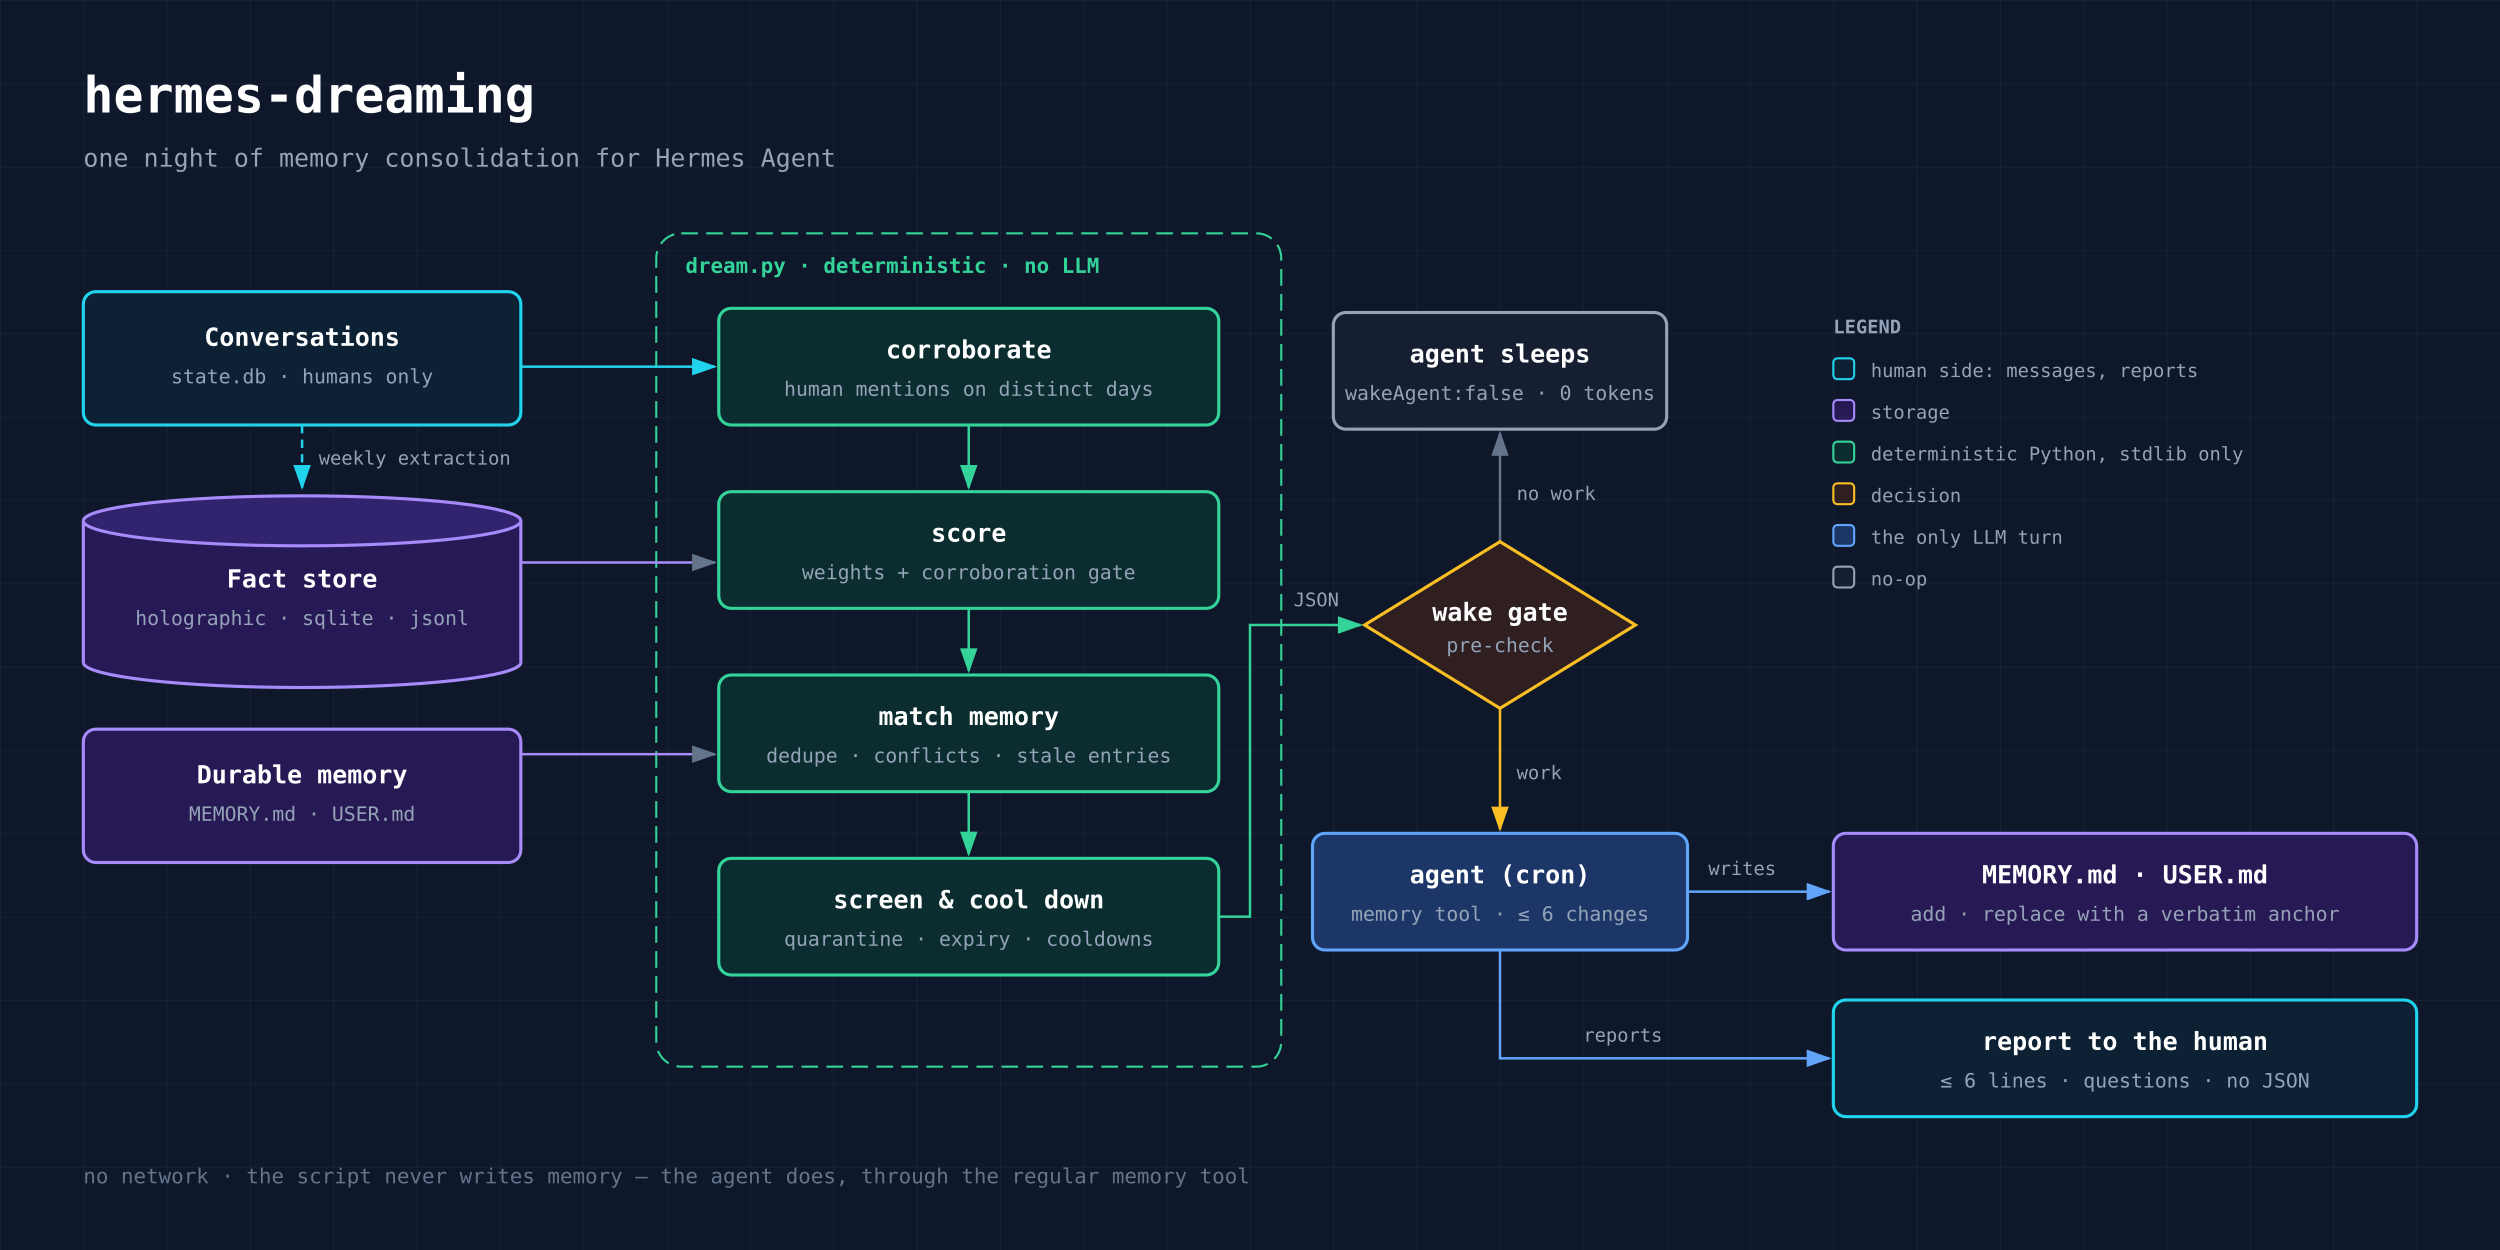
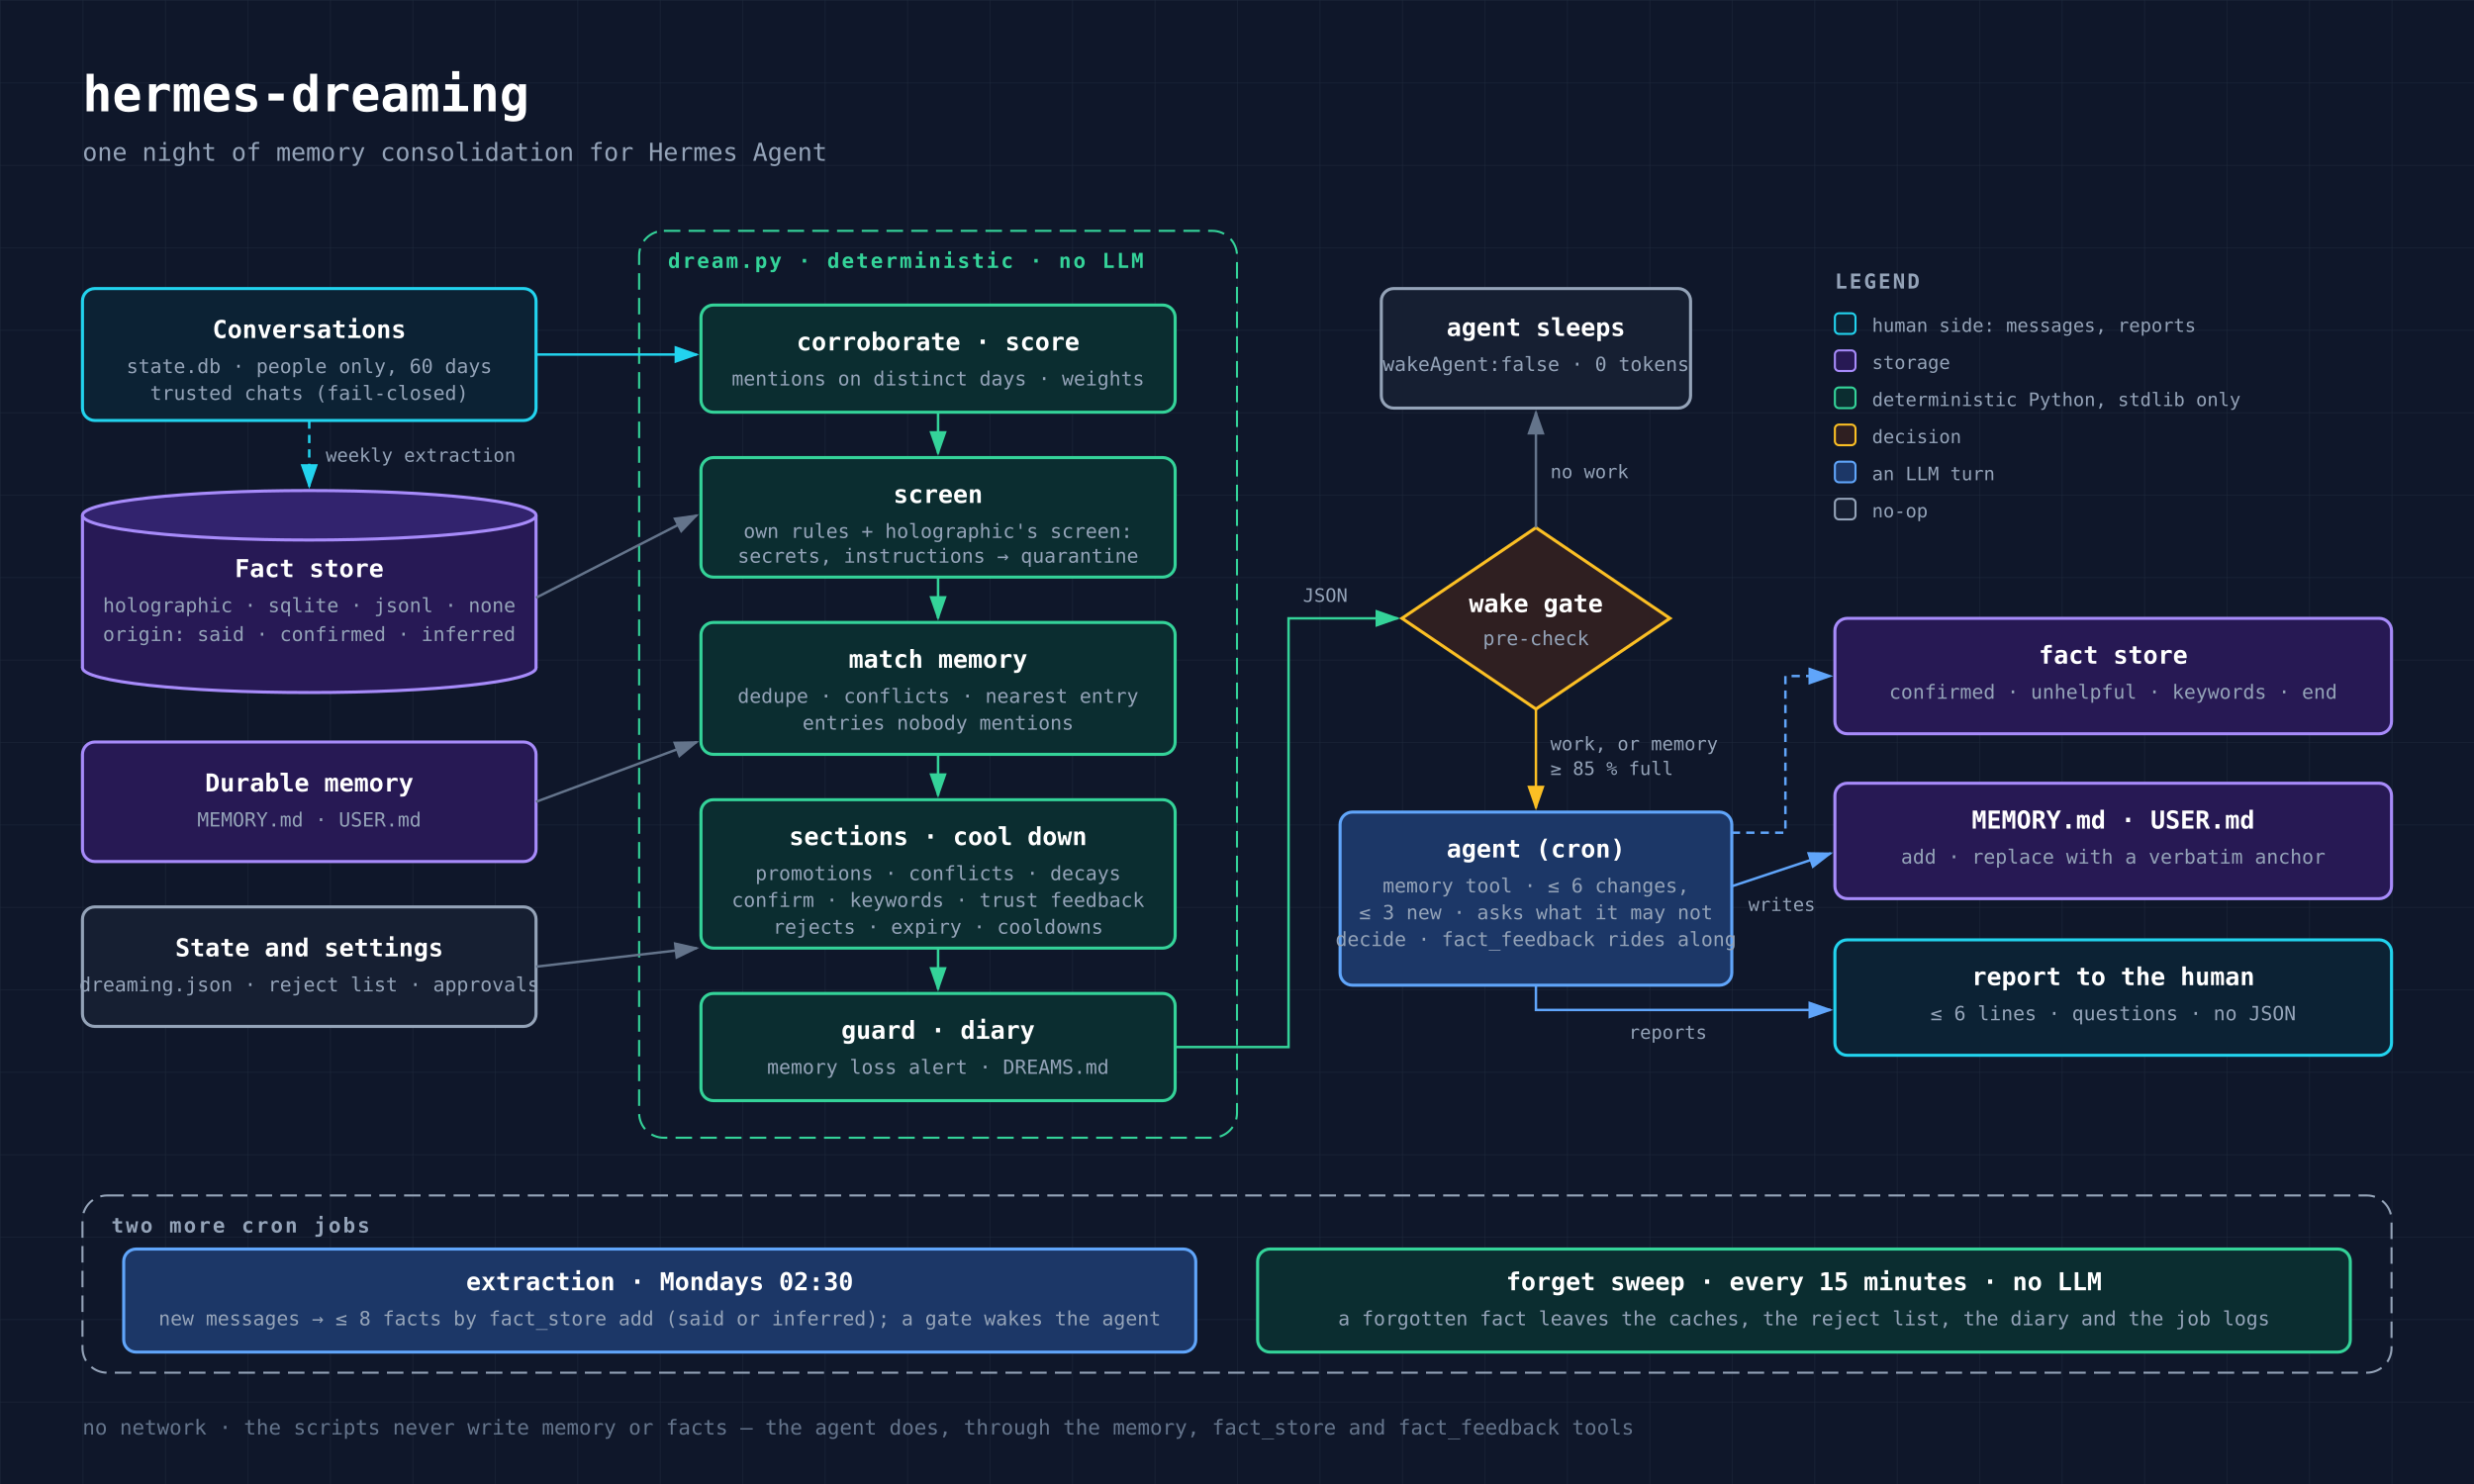
- <svg xmlns="http://www.w3.org/2000/svg" viewBox="0 0 1200 600">
+ <svg xmlns="http://www.w3.org/2000/svg" viewBox="0 0 1200 720">
  <style>
    text { font-family: 'JetBrains Mono', 'Cascadia Code', 'Consolas', monospace; }
+     .title { fill: #ffffff; font-size: 24px; font-weight: 700; }
+     .subtitle { fill: #94a3b8; font-size: 12px; }
    .name { fill: #ffffff; font-size: 12px; font-weight: 600; }
-     .sub { fill: #94a3b8; font-size: 9.5px; font-weight: 400; }
+     .sub { fill: #94a3b8; font-size: 9.5px; }
    .tiny { fill: #94a3b8; font-size: 9px; }
+     .lane { font-size: 10px; font-weight: 600; letter-spacing: 1px; }
+     .foot { fill: #64748b; font-size: 10px; }
  </style>
  <defs>
    <pattern id="grid" width="40" height="40" patternUnits="userSpaceOnUse">
      <path d="M 40 0 L 0 0 0 40" fill="none" stroke="#1e293b" stroke-width="0.5" />
    </pattern>
-     <marker id="arrow" markerWidth="10" markerHeight="7" refX="9" refY="3.5" orient="auto">
+     <marker id="a-slate" markerWidth="10" markerHeight="7" refX="9" refY="3.5" orient="auto">
      <polygon points="0 0, 10 3.5, 0 7" fill="#64748b" />
    </marker>
-     <marker id="arrow-cyan" markerWidth="10" markerHeight="7" refX="9" refY="3.5" orient="auto">
+     <marker id="a-cyan" markerWidth="10" markerHeight="7" refX="9" refY="3.5" orient="auto">
      <polygon points="0 0, 10 3.5, 0 7" fill="#22d3ee" />
    </marker>
-     <marker id="arrow-emerald" markerWidth="10" markerHeight="7" refX="9" refY="3.5" orient="auto">
+     <marker id="a-green" markerWidth="10" markerHeight="7" refX="9" refY="3.5" orient="auto">
      <polygon points="0 0, 10 3.5, 0 7" fill="#34d399" />
    </marker>
-     <marker id="arrow-blue" markerWidth="10" markerHeight="7" refX="9" refY="3.5" orient="auto">
+     <marker id="a-blue" markerWidth="10" markerHeight="7" refX="9" refY="3.5" orient="auto">
      <polygon points="0 0, 10 3.5, 0 7" fill="#60a5fa" />
    </marker>
-     <marker id="arrow-amber" markerWidth="10" markerHeight="7" refX="9" refY="3.5" orient="auto">
+     <marker id="a-amber" markerWidth="10" markerHeight="7" refX="9" refY="3.5" orient="auto">
      <polygon points="0 0, 10 3.5, 0 7" fill="#fbbf24" />
    </marker>
  </defs>
-   <rect width="1200" height="600" fill="#0f172a" />
-   <rect width="1200" height="600" fill="url(#grid)" />
-   <rect x="315" y="112" width="300" height="400" rx="12" fill="none" stroke="#34d399" stroke-width="1" stroke-dasharray="8,4" />
-   <text x="329" y="131" fill="#34d399" font-size="10" font-weight="600">dream.py · deterministic · no LLM</text>
-   <line x1="145" y1="204" x2="145" y2="234" stroke="#22d3ee" stroke-width="1.2" stroke-dasharray="4,3" marker-end="url(#arrow-cyan)" />
-   <text x="153" y="223" class="tiny">weekly extraction</text>
-   <line x1="250" y1="176" x2="343" y2="176" stroke="#22d3ee" stroke-width="1.2" marker-end="url(#arrow-cyan)" />
-   <line x1="250" y1="270" x2="343" y2="270" stroke="#a78bfa" stroke-width="1.2" marker-end="url(#arrow)" />
-   <line x1="250" y1="362" x2="343" y2="362" stroke="#a78bfa" stroke-width="1.2" marker-end="url(#arrow)" />
-   <line x1="465" y1="204" x2="465" y2="234" stroke="#34d399" stroke-width="1.2" marker-end="url(#arrow-emerald)" />
-   <line x1="465" y1="292" x2="465" y2="322" stroke="#34d399" stroke-width="1.2" marker-end="url(#arrow-emerald)" />
-   <line x1="465" y1="380" x2="465" y2="410" stroke="#34d399" stroke-width="1.2" marker-end="url(#arrow-emerald)" />
-   <path d="M 585 440 L 600 440 L 600 300 L 653 300" fill="none" stroke="#34d399" stroke-width="1.2" marker-end="url(#arrow-emerald)" />
-   <text x="621" y="291" class="tiny">JSON</text>
-   <line x1="720" y1="260" x2="720" y2="208" stroke="#64748b" stroke-width="1.2" marker-end="url(#arrow)" />
-   <text x="728" y="240" class="tiny">no work</text>
-   <line x1="720" y1="340" x2="720" y2="398" stroke="#fbbf24" stroke-width="1.2" marker-end="url(#arrow-amber)" />
-   <text x="728" y="374" class="tiny">work</text>
-   <line x1="810" y1="428" x2="878" y2="428" stroke="#60a5fa" stroke-width="1.2" marker-end="url(#arrow-blue)" />
-   <text x="820" y="420" class="tiny">writes</text>
-   <path d="M 720 456 L 720 508 L 878 508" fill="none" stroke="#60a5fa" stroke-width="1.2" marker-end="url(#arrow-blue)" />
-   <text x="760" y="500" class="tiny">reports</text>
-   <rect x="40" y="140" width="210" height="64" rx="6" fill="#0f172a" />
-   <rect x="40" y="140" width="210" height="64" rx="6" fill="rgba(8,51,68,0.4)" stroke="#22d3ee" stroke-width="1.5" />
-   <text x="145" y="166" class="name" text-anchor="middle">Conversations</text>
-   <text x="145" y="184" class="sub" text-anchor="middle">state.db · humans only</text>
-   <g transform="translate(40, 238)">
-     <ellipse cx="105" cy="80" rx="105" ry="12" fill="#271955" stroke="#a78bfa" stroke-width="1.5" />
-     <rect x="0" y="12" width="210" height="68" fill="#271955" />
-     <line x1="0" y1="12" x2="0" y2="80" stroke="#a78bfa" stroke-width="1.5" />
-     <line x1="210" y1="12" x2="210" y2="80" stroke="#a78bfa" stroke-width="1.5" />
-     <ellipse cx="105" cy="12" rx="105" ry="12" fill="#32236e" stroke="#a78bfa" stroke-width="1.5" />
-     <text x="105" y="44" class="name" text-anchor="middle">Fact store</text>
-     <text x="105" y="62" class="sub" text-anchor="middle">holographic · sqlite · jsonl</text>
+   <rect width="100%" height="100%" fill="#0f172a" />
+   <rect width="100%" height="100%" fill="url(#grid)" />
+   <text x="40" y="54" class="title">hermes-dreaming</text>
+   <text x="40" y="78" class="subtitle">one night of memory consolidation for Hermes Agent</text>
+   <rect x="310" y="112" width="290" height="440" rx="12" fill="none" stroke="#34d399" stroke-width="1" stroke-dasharray="8,4" />
+   <text x="324" y="130" class="lane" fill="#34d399">dream.py · deterministic · no LLM</text>
+   <rect x="40" y="140" width="220" height="64" rx="6" fill="#0f172a" />
+   <rect x="40" y="140" width="220" height="64" rx="6" fill="rgba(8,51,68,0.4)" stroke="#22d3ee" stroke-width="1.5" />
+   <text x="150" y="164" class="name" text-anchor="middle">Conversations</text>
+   <text x="150" y="181" class="sub" text-anchor="middle">state.db · people only, 60 days</text>
+   <text x="150" y="194" class="sub" text-anchor="middle">trusted chats (fail-closed)</text>
+   <g transform="translate(40, 240)">
+     <rect x="0" y="10" width="220" height="74" fill="#271955" />
+     <ellipse cx="110" cy="84" rx="110" ry="12" fill="#271955" stroke="#a78bfa" stroke-width="1.5" />
+     <rect x="0" y="10" width="220" height="74" fill="#271955" />
+     <line x1="0" y1="10" x2="0" y2="84" stroke="#a78bfa" stroke-width="1.5" />
+     <line x1="220" y1="10" x2="220" y2="84" stroke="#a78bfa" stroke-width="1.5" />
+     <ellipse cx="110" cy="10" rx="110" ry="12" fill="#32236e" stroke="#a78bfa" stroke-width="1.5" />
+     <text x="110" y="40" class="name" text-anchor="middle">Fact store</text>
+     <text x="110" y="57" class="sub" text-anchor="middle">holographic · sqlite · jsonl · none</text>
+     <text x="110" y="71" class="sub" text-anchor="middle">origin: said · confirmed · inferred</text>
  </g>
-   <rect x="40" y="350" width="210" height="64" rx="6" fill="#0f172a" />
-   <rect x="40" y="350" width="210" height="64" rx="6" fill="rgba(76,29,149,0.4)" stroke="#a78bfa" stroke-width="1.5" />
-   <text x="145" y="376" class="name" text-anchor="middle">Durable memory</text>
-   <text x="145" y="394" class="sub" text-anchor="middle">MEMORY.md · USER.md</text>
-   <rect x="345" y="148" width="240" height="56" rx="6" fill="#0f172a" />
-   <rect x="345" y="148" width="240" height="56" rx="6" fill="rgba(6,78,59,0.4)" stroke="#34d399" stroke-width="1.5" />
-   <text x="465" y="172" class="name" text-anchor="middle">corroborate</text>
-   <text x="465" y="190" class="sub" text-anchor="middle">human mentions on distinct days</text>
-   <rect x="345" y="236" width="240" height="56" rx="6" fill="#0f172a" />
-   <rect x="345" y="236" width="240" height="56" rx="6" fill="rgba(6,78,59,0.4)" stroke="#34d399" stroke-width="1.5" />
-   <text x="465" y="260" class="name" text-anchor="middle">score</text>
-   <text x="465" y="278" class="sub" text-anchor="middle">weights + corroboration gate</text>
-   <rect x="345" y="324" width="240" height="56" rx="6" fill="#0f172a" />
-   <rect x="345" y="324" width="240" height="56" rx="6" fill="rgba(6,78,59,0.4)" stroke="#34d399" stroke-width="1.5" />
-   <text x="465" y="348" class="name" text-anchor="middle">match memory</text>
-   <text x="465" y="366" class="sub" text-anchor="middle">dedupe · conflicts · stale entries</text>
-   <rect x="345" y="412" width="240" height="56" rx="6" fill="#0f172a" />
-   <rect x="345" y="412" width="240" height="56" rx="6" fill="rgba(6,78,59,0.4)" stroke="#34d399" stroke-width="1.5" />
-   <text x="465" y="436" class="name" text-anchor="middle">screen &amp; cool down</text>
-   <text x="465" y="454" class="sub" text-anchor="middle">quarantine · expiry · cooldowns</text>
-   <g transform="translate(720, 300)">
-     <polygon points="0,-40 65,0 0,40 -65,0" fill="#0f172a" />
-     <polygon points="0,-40 65,0 0,40 -65,0" fill="rgba(120,53,15,0.3)" stroke="#fbbf24" stroke-width="1.5" />
-     <text y="-2" class="name" text-anchor="middle">wake gate</text>
+   <rect x="40" y="360" width="220" height="58" rx="6" fill="#0f172a" />
+   <rect x="40" y="360" width="220" height="58" rx="6" fill="rgba(76,29,149,0.4)" stroke="#a78bfa" stroke-width="1.5" />
+   <text x="150" y="384" class="name" text-anchor="middle">Durable memory</text>
+   <text x="150" y="401" class="sub" text-anchor="middle">MEMORY.md · USER.md</text>
+   <rect x="40" y="440" width="220" height="58" rx="6" fill="#0f172a" />
+   <rect x="40" y="440" width="220" height="58" rx="6" fill="rgba(30,41,59,0.5)" stroke="#94a3b8" stroke-width="1.5" />
+   <text x="150" y="464" class="name" text-anchor="middle">State and settings</text>
+   <text x="150" y="481" class="sub" text-anchor="middle">dreaming.json · reject list · approvals</text>
+   <line x1="260" y1="172" x2="338" y2="172" stroke="#22d3ee" stroke-width="1.2" marker-end="url(#a-cyan)" />
+   <line x1="260" y1="290" x2="338" y2="250" stroke="#64748b" stroke-width="1.2" marker-end="url(#a-slate)" />
+   <line x1="260" y1="389" x2="338" y2="360" stroke="#64748b" stroke-width="1.2" marker-end="url(#a-slate)" />
+   <line x1="260" y1="469" x2="338" y2="460" stroke="#64748b" stroke-width="1.2" marker-end="url(#a-slate)" />
+   <line x1="150" y1="204" x2="150" y2="236" stroke="#22d3ee" stroke-width="1.2" stroke-dasharray="4,3" marker-end="url(#a-cyan)" />
+   <text x="158" y="224" class="tiny">weekly extraction</text>
+   <rect x="340" y="148" width="230" height="52" rx="6" fill="#0f172a" />
+   <rect x="340" y="148" width="230" height="52" rx="6" fill="rgba(6,78,59,0.4)" stroke="#34d399" stroke-width="1.5" />
+   <text x="455" y="170" class="name" text-anchor="middle">corroborate · score</text>
+   <text x="455" y="187" class="sub" text-anchor="middle">mentions on distinct days · weights</text>
+   <rect x="340" y="222" width="230" height="58" rx="6" fill="#0f172a" />
+   <rect x="340" y="222" width="230" height="58" rx="6" fill="rgba(6,78,59,0.4)" stroke="#34d399" stroke-width="1.5" />
+   <text x="455" y="244" class="name" text-anchor="middle">screen</text>
+   <text x="455" y="261" class="sub" text-anchor="middle">own rules + holographic's screen:</text>
+   <text x="455" y="273" class="sub" text-anchor="middle">secrets, instructions → quarantine</text>
+   <rect x="340" y="302" width="230" height="64" rx="6" fill="#0f172a" />
+   <rect x="340" y="302" width="230" height="64" rx="6" fill="rgba(6,78,59,0.4)" stroke="#34d399" stroke-width="1.5" />
+   <text x="455" y="324" class="name" text-anchor="middle">match memory</text>
+   <text x="455" y="341" class="sub" text-anchor="middle">dedupe · conflicts · nearest entry</text>
+   <text x="455" y="354" class="sub" text-anchor="middle">entries nobody mentions</text>
+   <rect x="340" y="388" width="230" height="72" rx="6" fill="#0f172a" />
+   <rect x="340" y="388" width="230" height="72" rx="6" fill="rgba(6,78,59,0.4)" stroke="#34d399" stroke-width="1.5" />
+   <text x="455" y="410" class="name" text-anchor="middle">sections · cool down</text>
+   <text x="455" y="427" class="sub" text-anchor="middle">promotions · conflicts · decays</text>
+   <text x="455" y="440" class="sub" text-anchor="middle">confirm · keywords · trust feedback</text>
+   <text x="455" y="453" class="sub" text-anchor="middle">rejects · expiry · cooldowns</text>
+   <rect x="340" y="482" width="230" height="52" rx="6" fill="#0f172a" />
+   <rect x="340" y="482" width="230" height="52" rx="6" fill="rgba(6,78,59,0.4)" stroke="#34d399" stroke-width="1.5" />
+   <text x="455" y="504" class="name" text-anchor="middle">guard · diary</text>
+   <text x="455" y="521" class="sub" text-anchor="middle">memory loss alert · DREAMS.md</text>
+   <line x1="455" y1="200" x2="455" y2="220" stroke="#34d399" stroke-width="1.2" marker-end="url(#a-green)" />
+   <line x1="455" y1="280" x2="455" y2="300" stroke="#34d399" stroke-width="1.2" marker-end="url(#a-green)" />
+   <line x1="455" y1="366" x2="455" y2="386" stroke="#34d399" stroke-width="1.2" marker-end="url(#a-green)" />
+   <line x1="455" y1="460" x2="455" y2="480" stroke="#34d399" stroke-width="1.2" marker-end="url(#a-green)" />
+   <polyline points="570,508 625,508 625,300 678,300" fill="none" stroke="#34d399" stroke-width="1.2" marker-end="url(#a-green)" />
+   <text x="632" y="292" class="tiny">JSON</text>
+   <g transform="translate(745, 300)">
+     <polygon points="0,-44 65,0 0,44 -65,0" fill="#0f172a" />
+     <polygon points="0,-44 65,0 0,44 -65,0" fill="rgba(120,53,15,0.3)" stroke="#fbbf24" stroke-width="1.5" />
+     <text y="-3" class="name" text-anchor="middle">wake gate</text>
    <text y="13" class="sub" text-anchor="middle">pre-check</text>
  </g>
-   <rect x="640" y="150" width="160" height="56" rx="6" fill="#0f172a" />
-   <rect x="640" y="150" width="160" height="56" rx="6" fill="rgba(30,41,59,0.5)" stroke="#94a3b8" stroke-width="1.5" />
-   <text x="720" y="174" class="name" text-anchor="middle">agent sleeps</text>
-   <text x="720" y="192" class="sub" text-anchor="middle">wakeAgent:false · 0 tokens</text>
-   <rect x="630" y="400" width="180" height="56" rx="6" fill="#0f172a" />
-   <rect x="630" y="400" width="180" height="56" rx="6" fill="rgba(59,130,246,0.3)" stroke="#60a5fa" stroke-width="1.5" />
-   <text x="720" y="424" class="name" text-anchor="middle">agent (cron)</text>
-   <text x="720" y="442" class="sub" text-anchor="middle">memory tool · ≤ 6 changes</text>
-   <rect x="880" y="400" width="280" height="56" rx="6" fill="#0f172a" />
-   <rect x="880" y="400" width="280" height="56" rx="6" fill="rgba(76,29,149,0.4)" stroke="#a78bfa" stroke-width="1.5" />
-   <text x="1020" y="424" class="name" text-anchor="middle">MEMORY.md · USER.md</text>
-   <text x="1020" y="442" class="sub" text-anchor="middle">add · replace with a verbatim anchor</text>
-   <rect x="880" y="480" width="280" height="56" rx="6" fill="#0f172a" />
-   <rect x="880" y="480" width="280" height="56" rx="6" fill="rgba(8,51,68,0.4)" stroke="#22d3ee" stroke-width="1.5" />
-   <text x="1020" y="504" class="name" text-anchor="middle">report to the human</text>
-   <text x="1020" y="522" class="sub" text-anchor="middle">≤ 6 lines · questions · no JSON</text>
-   <text x="880" y="160" fill="#94a3b8" font-size="9" font-weight="600">LEGEND</text>
-   <rect x="880" y="172" width="10" height="10" rx="2" fill="rgba(8,51,68,0.4)" stroke="#22d3ee" />
-   <text x="898" y="181" class="tiny">human side: messages, reports</text>
-   <rect x="880" y="192" width="10" height="10" rx="2" fill="rgba(76,29,149,0.4)" stroke="#a78bfa" />
-   <text x="898" y="201" class="tiny">storage</text>
-   <rect x="880" y="212" width="10" height="10" rx="2" fill="rgba(6,78,59,0.4)" stroke="#34d399" />
-   <text x="898" y="221" class="tiny">deterministic Python, stdlib only</text>
-   <rect x="880" y="232" width="10" height="10" rx="2" fill="rgba(120,53,15,0.3)" stroke="#fbbf24" />
-   <text x="898" y="241" class="tiny">decision</text>
-   <rect x="880" y="252" width="10" height="10" rx="2" fill="rgba(59,130,246,0.3)" stroke="#60a5fa" />
-   <text x="898" y="261" class="tiny">the only LLM turn</text>
-   <rect x="880" y="272" width="10" height="10" rx="2" fill="rgba(30,41,59,0.5)" stroke="#94a3b8" />
-   <text x="898" y="281" class="tiny">no-op</text>
-   <text x="40" y="54" fill="#ffffff" font-size="24" font-weight="700">hermes-dreaming</text>
-   <text x="40" y="80" fill="#94a3b8" font-size="12">one night of memory consolidation for Hermes Agent</text>
-   <text x="40" y="568" fill="#64748b" font-size="10">no network · the script never writes memory — the agent does, through the regular memory tool</text>
+   <rect x="670" y="140" width="150" height="58" rx="6" fill="#0f172a" />
+   <rect x="670" y="140" width="150" height="58" rx="6" fill="rgba(30,41,59,0.5)" stroke="#94a3b8" stroke-width="1.5" />
+   <text x="745" y="163" class="name" text-anchor="middle">agent sleeps</text>
+   <text x="745" y="180" class="sub" text-anchor="middle">wakeAgent:false · 0 tokens</text>
+   <line x1="745" y1="256" x2="745" y2="200" stroke="#64748b" stroke-width="1.2" marker-end="url(#a-slate)" />
+   <text x="752" y="232" class="tiny">no work</text>
+   <line x1="745" y1="344" x2="745" y2="392" stroke="#fbbf24" stroke-width="1.2" marker-end="url(#a-amber)" />
+   <text x="752" y="364" class="tiny">work, or memory</text>
+   <text x="752" y="376" class="tiny">≥ 85 % full</text>
+   <rect x="650" y="394" width="190" height="84" rx="6" fill="#0f172a" />
+   <rect x="650" y="394" width="190" height="84" rx="6" fill="rgba(59,130,246,0.3)" stroke="#60a5fa" stroke-width="1.5" />
+   <text x="745" y="416" class="name" text-anchor="middle">agent (cron)</text>
+   <text x="745" y="433" class="sub" text-anchor="middle">memory tool · ≤ 6 changes,</text>
+   <text x="745" y="446" class="sub" text-anchor="middle">≤ 3 new · asks what it may not</text>
+   <text x="745" y="459" class="sub" text-anchor="middle">decide · fact_feedback rides along</text>
+   <rect x="890" y="300" width="270" height="56" rx="6" fill="#0f172a" />
+   <rect x="890" y="300" width="270" height="56" rx="6" fill="rgba(76,29,149,0.4)" stroke="#a78bfa" stroke-width="1.5" />
+   <text x="1025" y="322" class="name" text-anchor="middle">fact store</text>
+   <text x="1025" y="339" class="sub" text-anchor="middle">confirmed · unhelpful · keywords · end</text>
+   <polyline points="840,404 866,404 866,328 888,328" fill="none" stroke="#60a5fa" stroke-width="1.2" stroke-dasharray="4,3" marker-end="url(#a-blue)" />
+   <rect x="890" y="380" width="270" height="56" rx="6" fill="#0f172a" />
+   <rect x="890" y="380" width="270" height="56" rx="6" fill="rgba(76,29,149,0.4)" stroke="#a78bfa" stroke-width="1.5" />
+   <text x="1025" y="402" class="name" text-anchor="middle">MEMORY.md · USER.md</text>
+   <text x="1025" y="419" class="sub" text-anchor="middle">add · replace with a verbatim anchor</text>
+   <line x1="840" y1="430" x2="888" y2="414" stroke="#60a5fa" stroke-width="1.2" marker-end="url(#a-blue)" />
+   <text x="848" y="442" class="tiny">writes</text>
+   <rect x="890" y="456" width="270" height="56" rx="6" fill="#0f172a" />
+   <rect x="890" y="456" width="270" height="56" rx="6" fill="rgba(8,51,68,0.4)" stroke="#22d3ee" stroke-width="1.5" />
+   <text x="1025" y="478" class="name" text-anchor="middle">report to the human</text>
+   <text x="1025" y="495" class="sub" text-anchor="middle">≤ 6 lines · questions · no JSON</text>
+   <polyline points="745,478 745,490 888,490" fill="none" stroke="#60a5fa" stroke-width="1.2" marker-end="url(#a-blue)" />
+   <text x="790" y="504" class="tiny">reports</text>
+   <rect x="40" y="580" width="1120" height="86" rx="12" fill="none" stroke="#94a3b8" stroke-width="1" stroke-dasharray="8,4" />
+   <text x="54" y="598" class="lane" fill="#94a3b8">two more cron jobs</text>
+   <rect x="60" y="606" width="520" height="50" rx="6" fill="#0f172a" />
+   <rect x="60" y="606" width="520" height="50" rx="6" fill="rgba(59,130,246,0.3)" stroke="#60a5fa" stroke-width="1.5" />
+   <text x="320" y="626" class="name" text-anchor="middle">extraction · Mondays 02:30</text>
+   <text x="320" y="643" class="sub" text-anchor="middle">new messages → ≤ 8 facts by fact_store add (said or inferred); a gate wakes the agent</text>
+   <rect x="610" y="606" width="530" height="50" rx="6" fill="#0f172a" />
+   <rect x="610" y="606" width="530" height="50" rx="6" fill="rgba(6,78,59,0.4)" stroke="#34d399" stroke-width="1.5" />
+   <text x="875" y="626" class="name" text-anchor="middle">forget sweep · every 15 minutes · no LLM</text>
+   <text x="875" y="643" class="sub" text-anchor="middle">a forgotten fact leaves the caches, the reject list, the diary and the job logs</text>
+   <text x="890" y="140" class="lane" fill="#94a3b8">LEGEND</text>
+   <rect x="890" y="152" width="10" height="10" rx="2" fill="rgba(8,51,68,0.4)" stroke="#22d3ee" />
+   <text x="908" y="161" class="tiny">human side: messages, reports</text>
+   <rect x="890" y="170" width="10" height="10" rx="2" fill="rgba(76,29,149,0.4)" stroke="#a78bfa" />
+   <text x="908" y="179" class="tiny">storage</text>
+   <rect x="890" y="188" width="10" height="10" rx="2" fill="rgba(6,78,59,0.4)" stroke="#34d399" />
+   <text x="908" y="197" class="tiny">deterministic Python, stdlib only</text>
+   <rect x="890" y="206" width="10" height="10" rx="2" fill="rgba(120,53,15,0.3)" stroke="#fbbf24" />
+   <text x="908" y="215" class="tiny">decision</text>
+   <rect x="890" y="224" width="10" height="10" rx="2" fill="rgba(59,130,246,0.3)" stroke="#60a5fa" />
+   <text x="908" y="233" class="tiny">an LLM turn</text>
+   <rect x="890" y="242" width="10" height="10" rx="2" fill="rgba(30,41,59,0.5)" stroke="#94a3b8" />
+   <text x="908" y="251" class="tiny">no-op</text>
+   <text x="40" y="696" class="foot">no network · the scripts never write memory or facts — the agent does, through the memory, fact_store and fact_feedback tools</text>
</svg>
